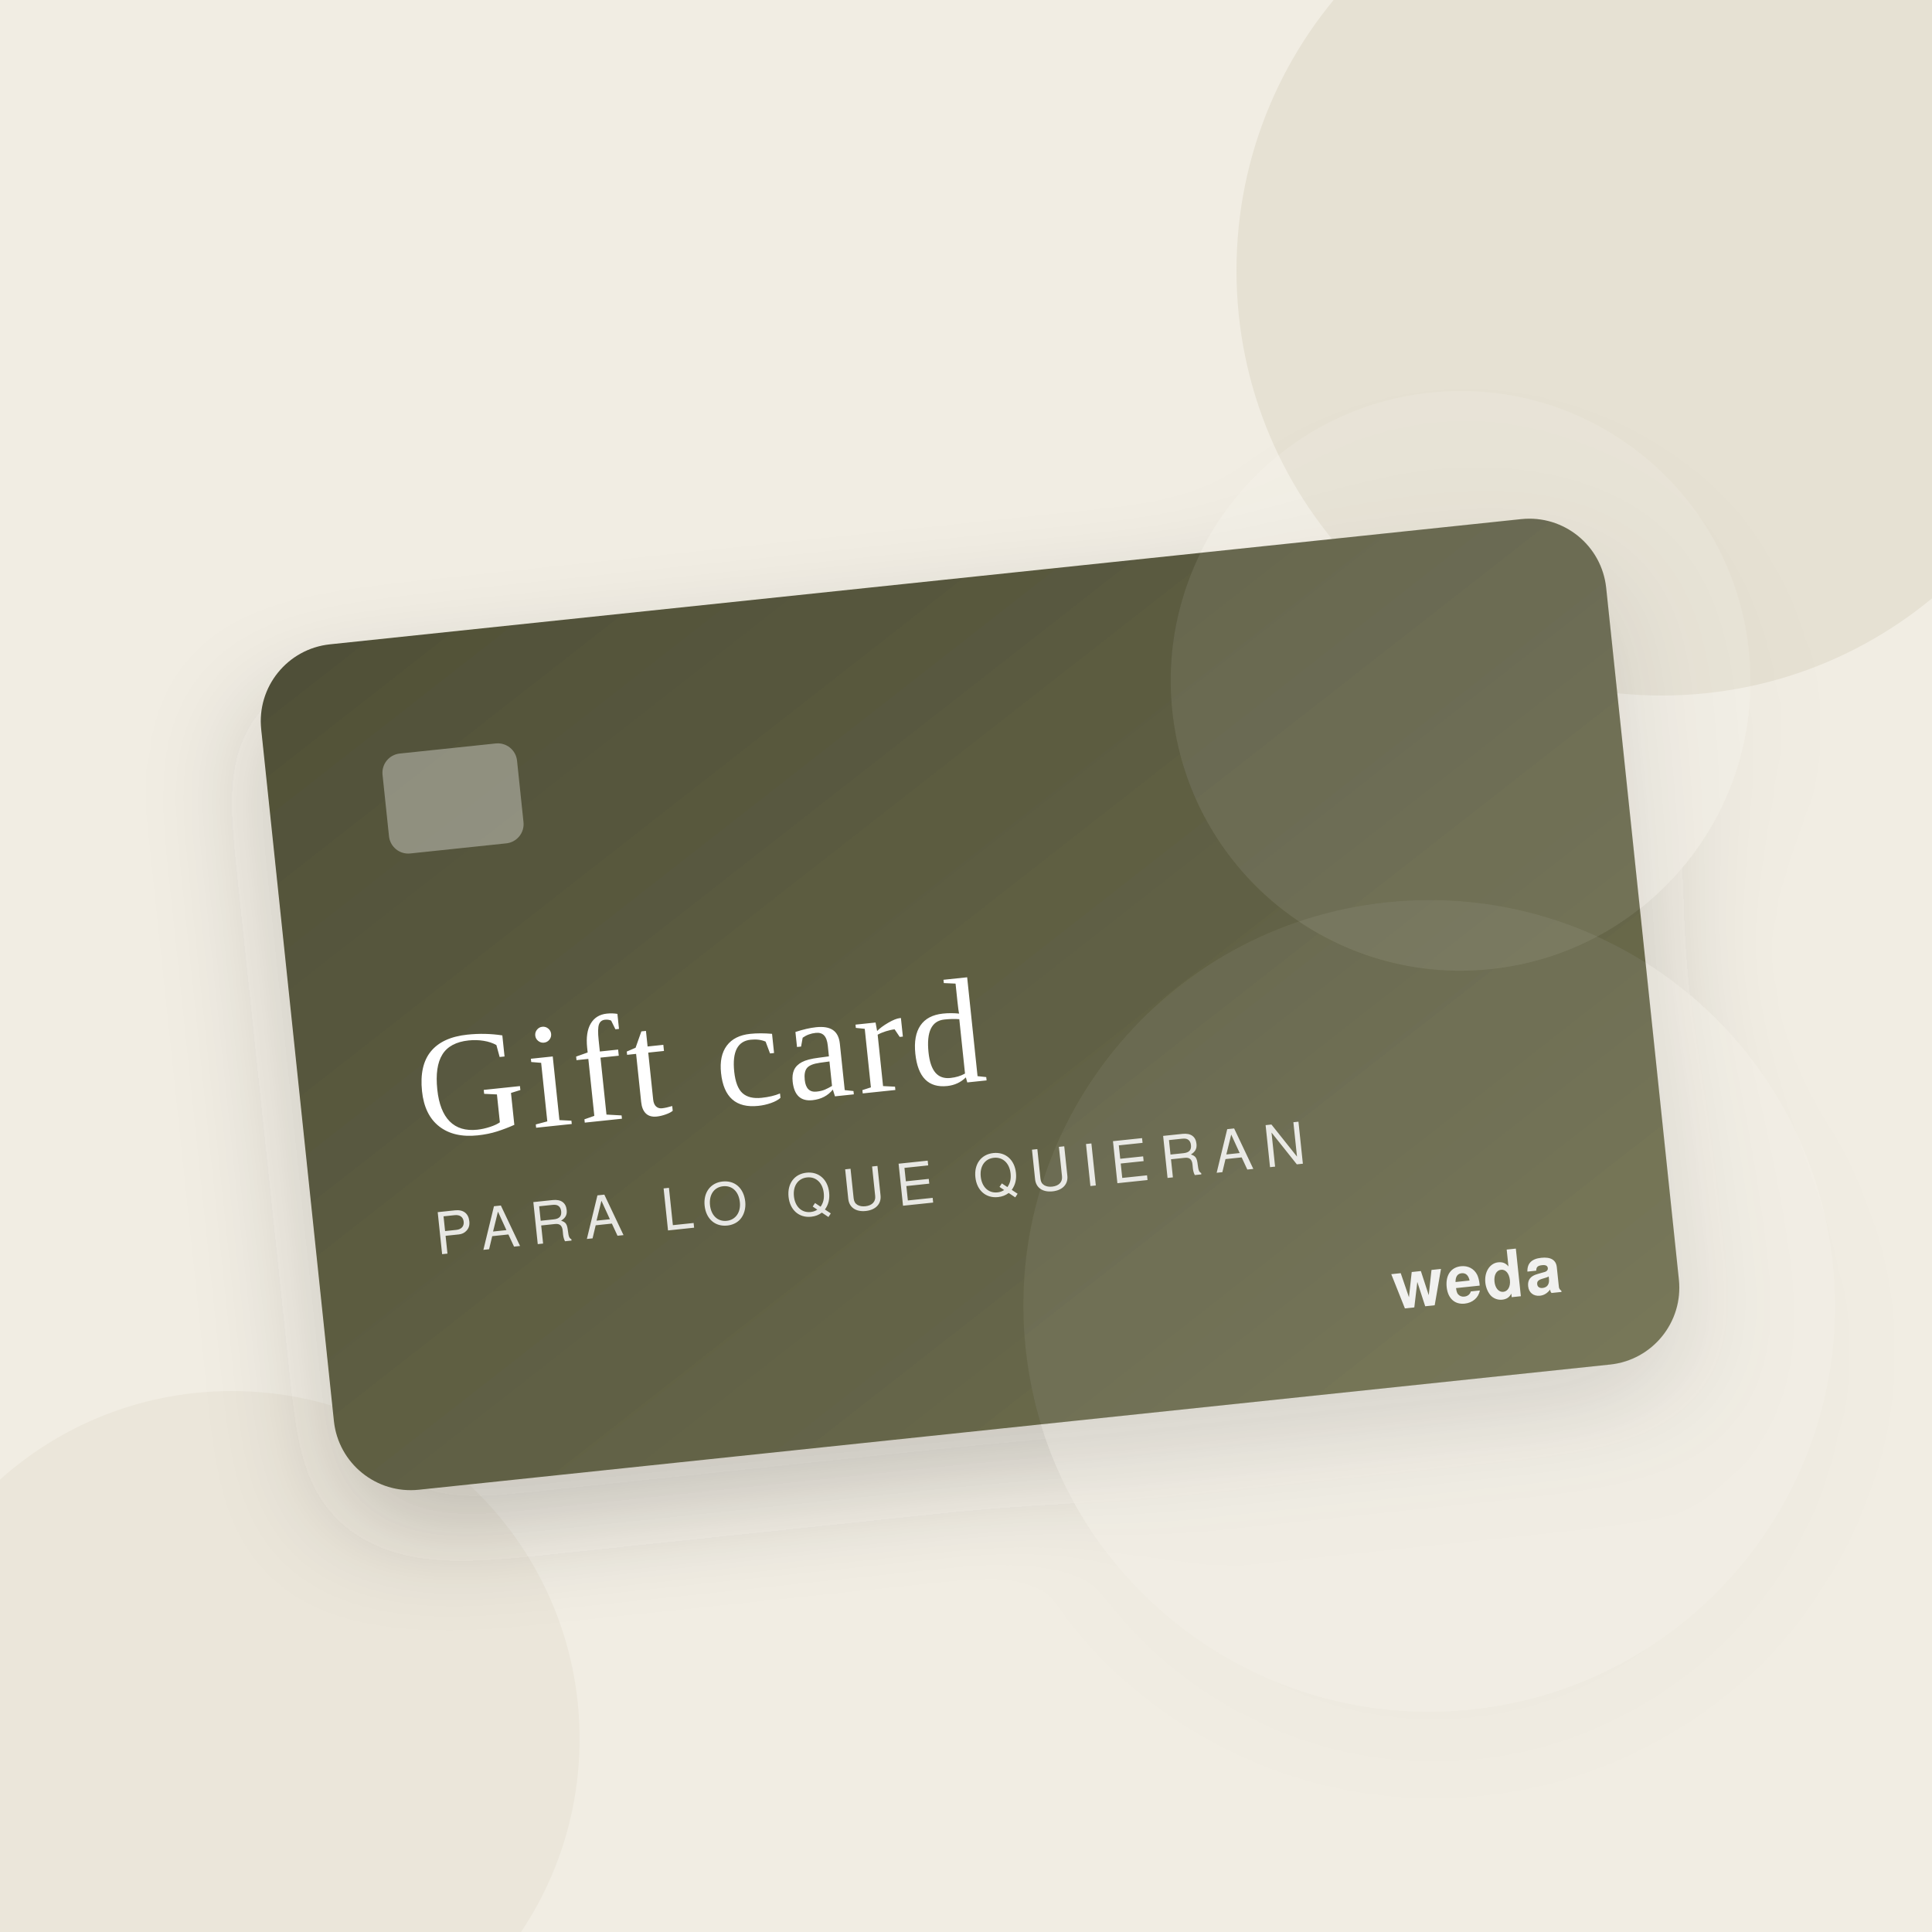
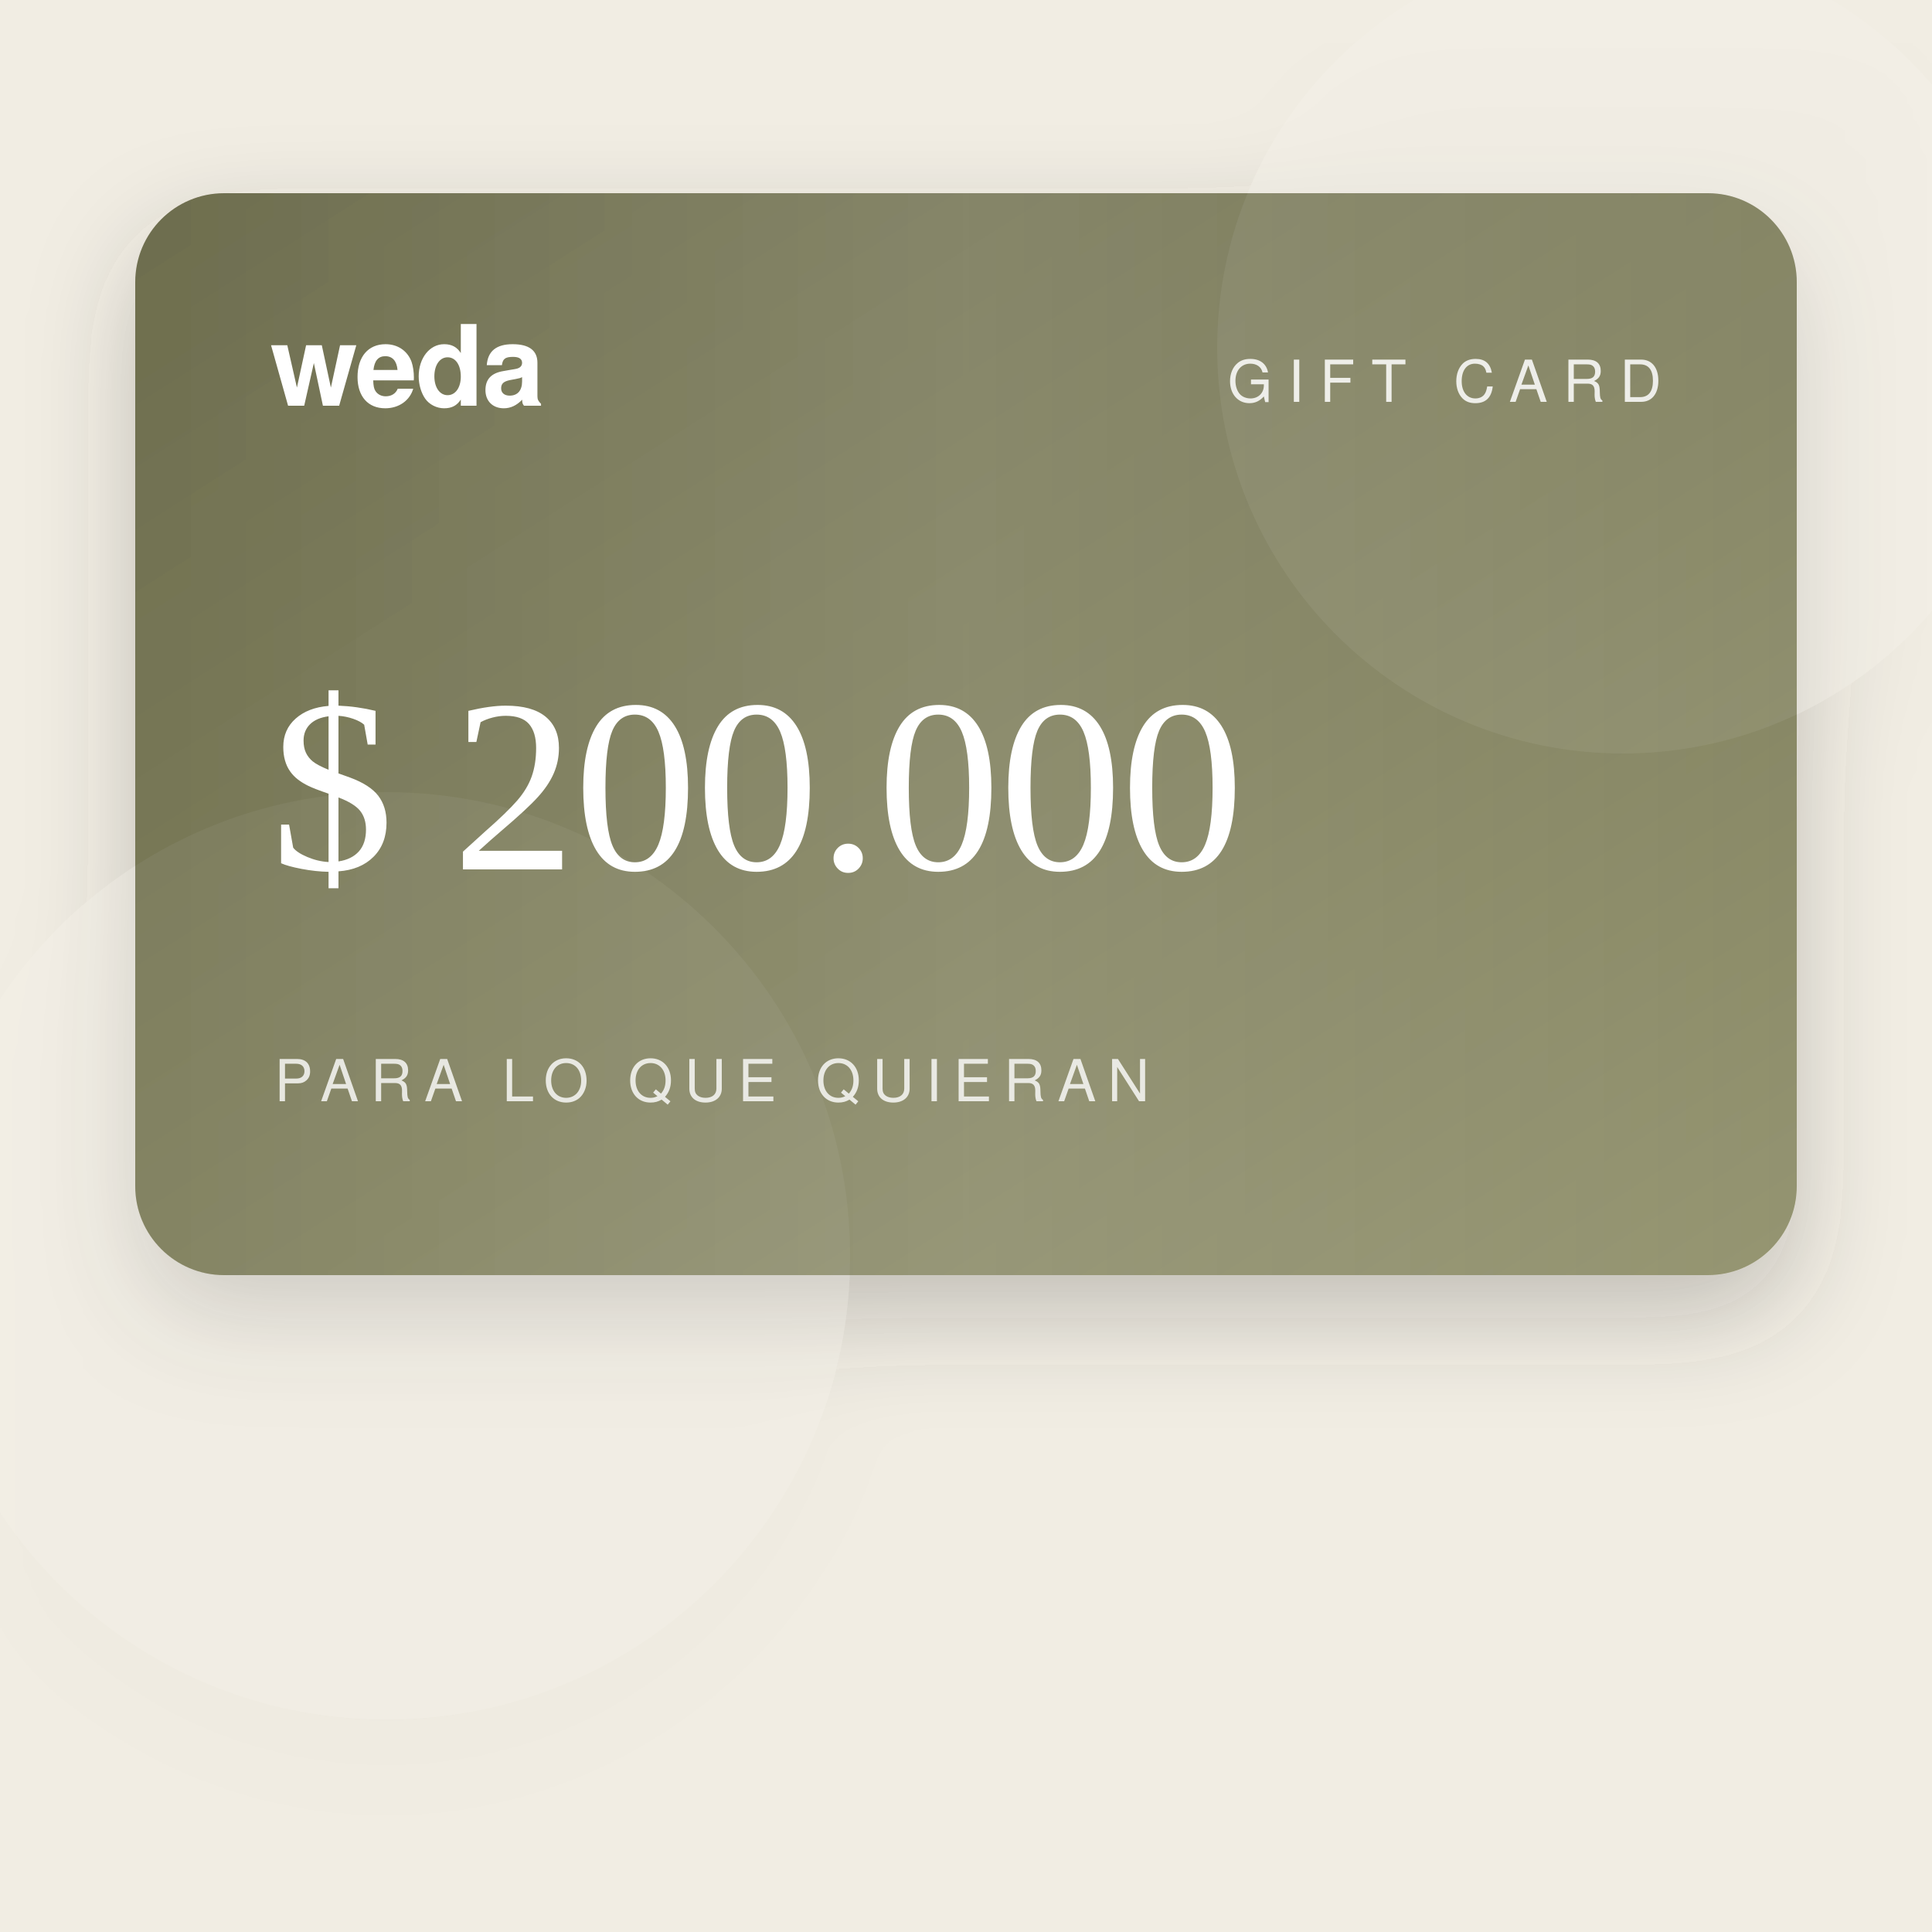
<svg xmlns="http://www.w3.org/2000/svg" viewBox="0 0 1000 1000" width="1000" height="1000">
  <defs>
    <linearGradient id="g" x1="0" y1="0" x2="1" y2="1">
-       <stop offset="0" stop-color="#4f4f37" />
-       <stop offset="1" stop-color="#6f6f50" />
+       <stop offset="0" stop-color="#6c6c4d" />
+       <stop offset=".55" stop-color="#7f7f5c" />
+       <stop offset="1" stop-color="#959571" />
+     </linearGradient>
+     <linearGradient id="sheen" x1="0" y1="0" x2="1" y2="0">
+       <stop offset="0" stop-color="#fff" stop-opacity="0" />
+       <stop offset=".5" stop-color="#fff" stop-opacity=".12" />
+       <stop offset="1" stop-color="#fff" stop-opacity="0" />
    </linearGradient>
    <filter id="s" x="-20%" y="-20%" width="140%" height="140%">
-       <feDropShadow dx="0" dy="24" stdDeviation="28" flood-color="#3b3c3a" flood-opacity=".22" />
+       <feDropShadow dx="0" dy="22" stdDeviation="26" flood-color="#3b3c3a" flood-opacity=".25" />
    </filter>
  </defs>
  <rect width="1000" height="1000" fill="#f1ede3" />
-   <circle cx="860" cy="140" r="220" fill="#e6e1d3" />
-   <circle cx="120" cy="900" r="180" fill="#ebe6da" />
-   <g transform="rotate(-6 500 500)" filter="url(#s)">
-     <rect x="150" y="300" width="700" height="440" rx="40" fill="url(#g)" />
-     <circle cx="770" cy="380" r="150" fill="#ffffff" opacity=".08" />
-     <circle cx="720" cy="700" r="210" fill="#ffffff" opacity=".06" />
-     <rect x="210" y="360" width="70" height="52" rx="10" fill="#ffffff" opacity=".35" />
-     <text x="210" y="560" fill="#ffffff" font-family="Georgia, 'Times New Roman', serif" font-size="78" letter-spacing="2">Gift card</text>
-     <text x="212" y="620" fill="#ffffff" opacity=".85" font-family="Helvetica, Arial, sans-serif" font-size="30" letter-spacing="6">PARA LO QUE QUIERAN</text>
-     <text x="790" y="700" text-anchor="end" fill="#ffffff" opacity=".9" font-family="Helvetica, Arial, sans-serif" font-size="34" font-weight="700" letter-spacing="1">weda</text>
+   <g filter="url(#s)" transform="translate(0 -110)">
+     <rect x="70" y="210" width="860" height="560" rx="46" fill="url(#g)" />
+     <rect x="70" y="210" width="860" height="560" rx="46" fill="url(#sheen)" />
+     <circle cx="840" cy="290" r="210" fill="#fff" opacity=".06" />
+     <circle cx="200" cy="760" r="240" fill="#fff" opacity=".05" />
+     <text x="140" y="320" fill="#fff" font-family="Helvetica, Arial, sans-serif" font-size="58" font-weight="700" letter-spacing="-1">weda</text>
+     <text x="860" y="318" text-anchor="end" fill="#fff" opacity=".85" font-family="Helvetica, Arial, sans-serif" font-size="30" letter-spacing="8">GIFT CARD</text>
+     <text x="140" y="560" fill="#fff" font-family="Georgia, 'Times New Roman', serif" font-size="128" letter-spacing="-1">$ 200.000</text>
+     <text x="142" y="680" fill="#fff" opacity=".8" font-family="Helvetica, Arial, sans-serif" font-size="30" letter-spacing="6">PARA LO QUE QUIERAN</text>
  </g>
</svg>
